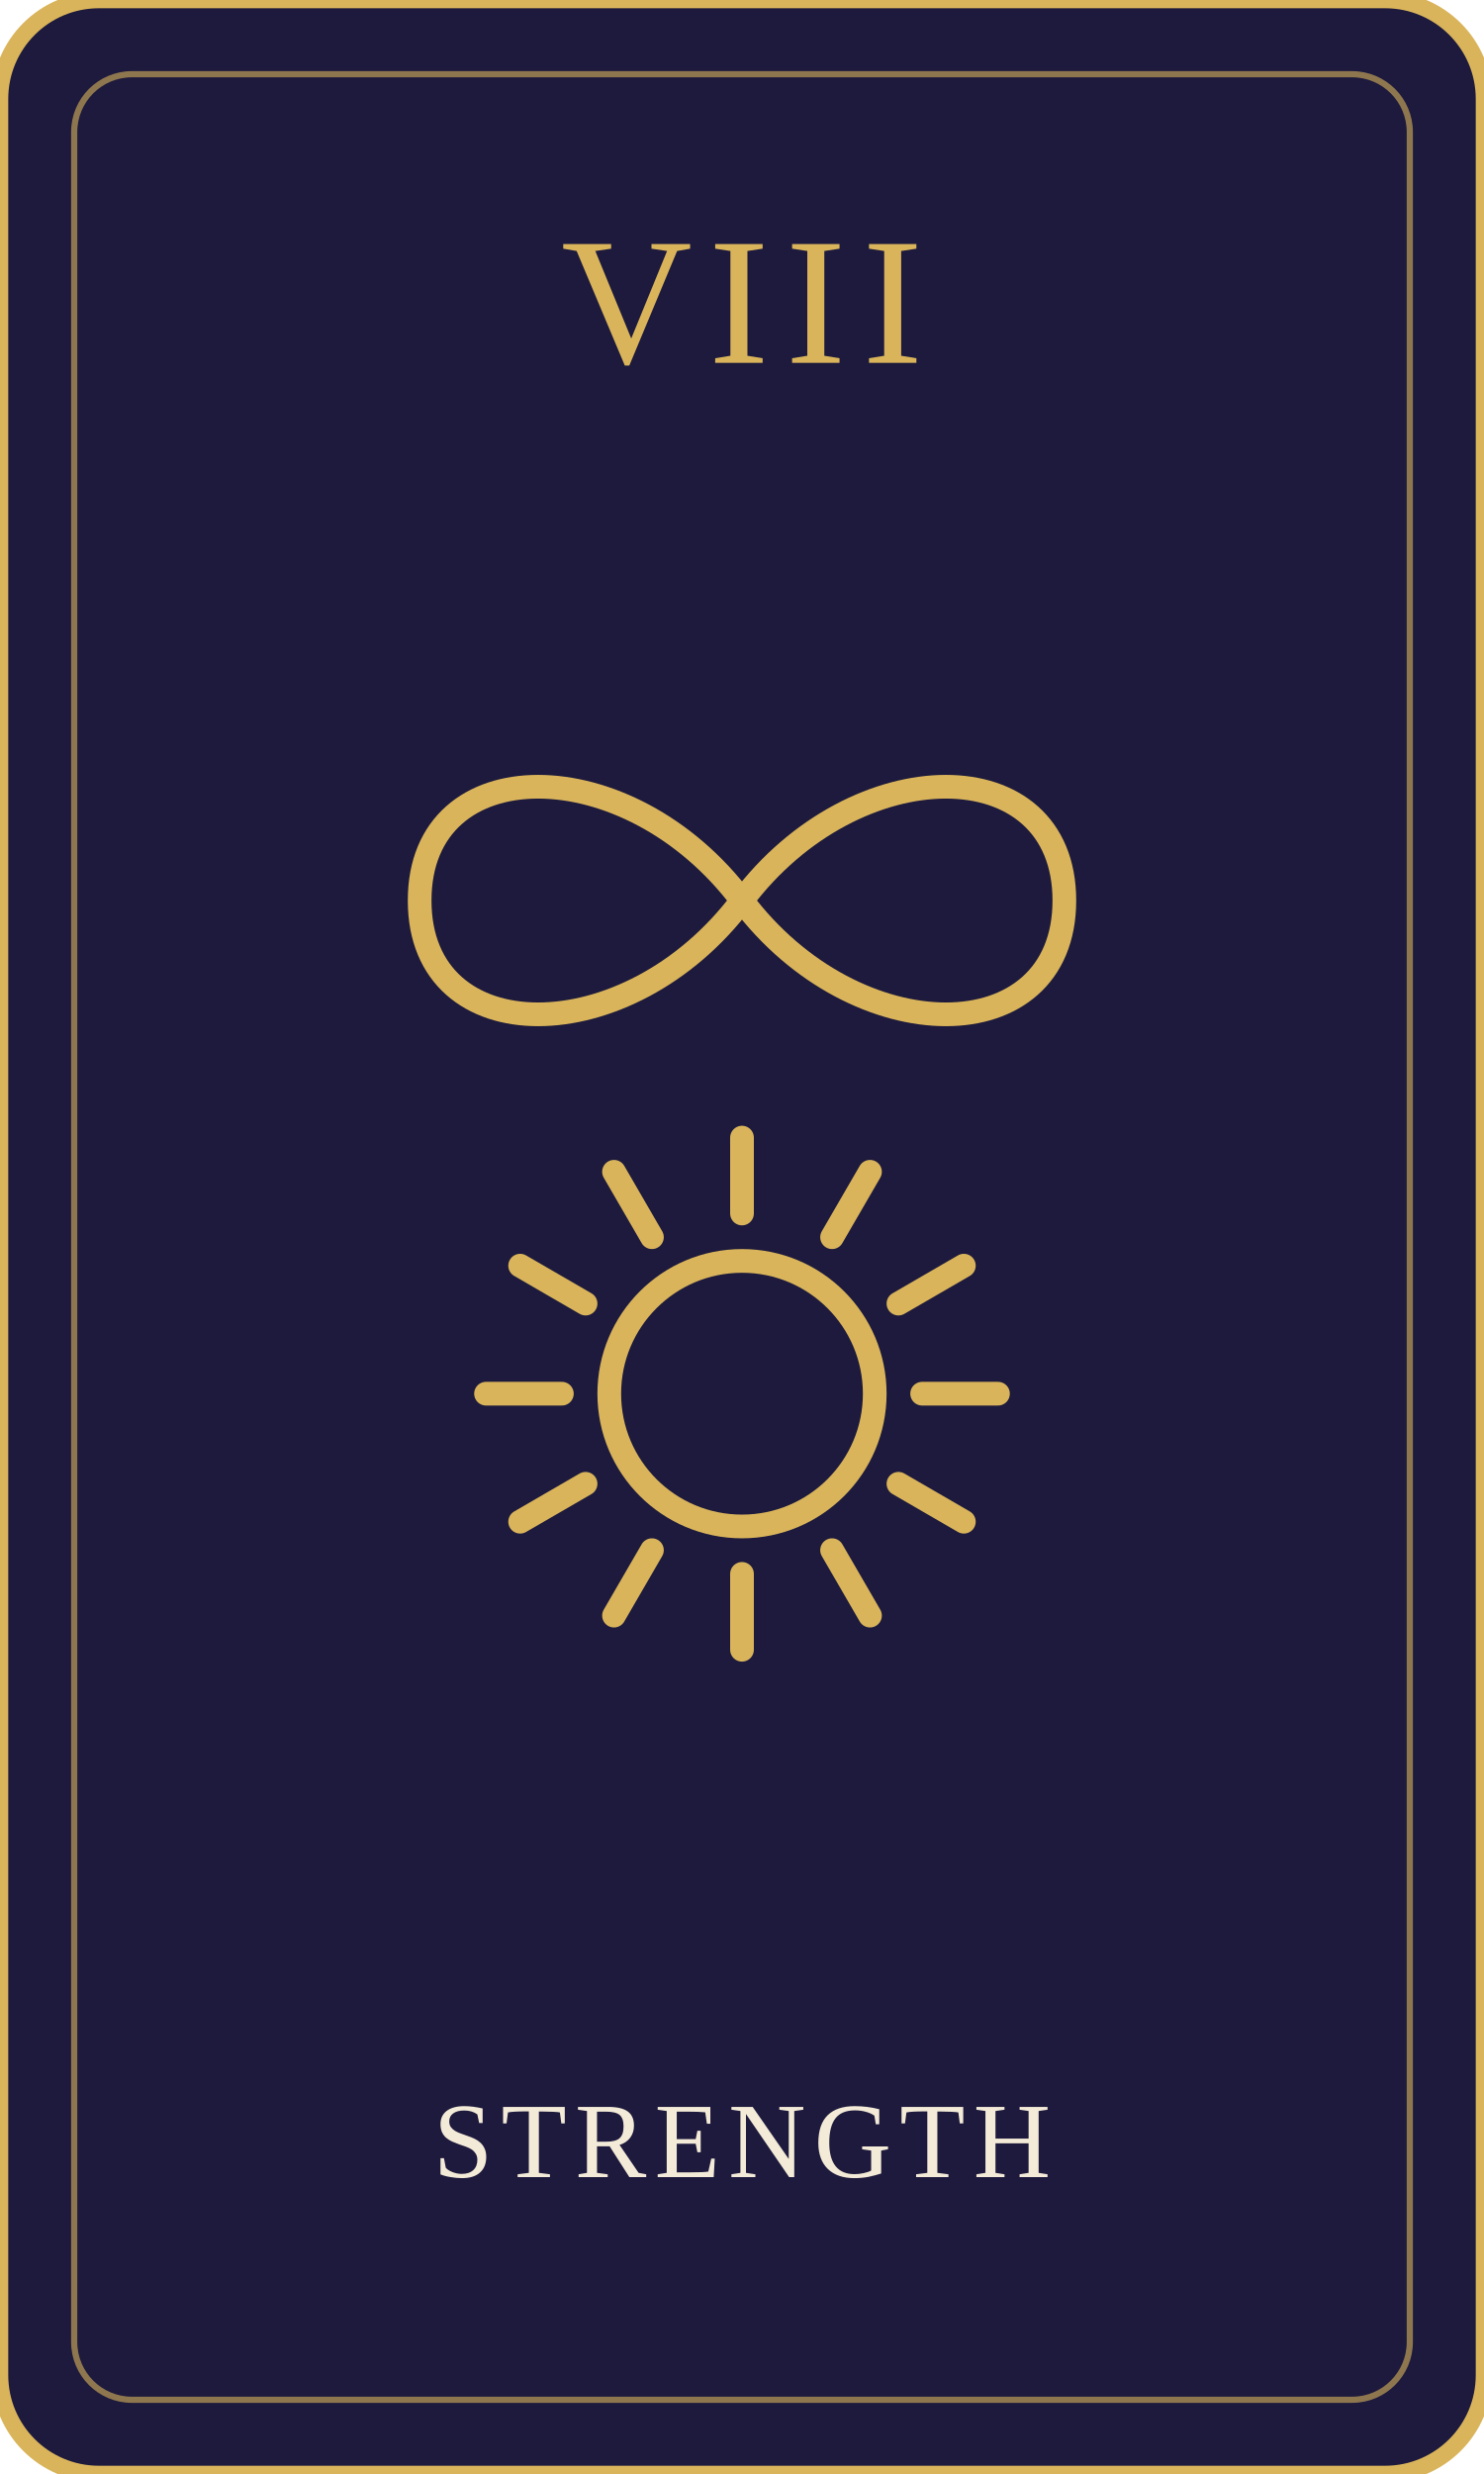
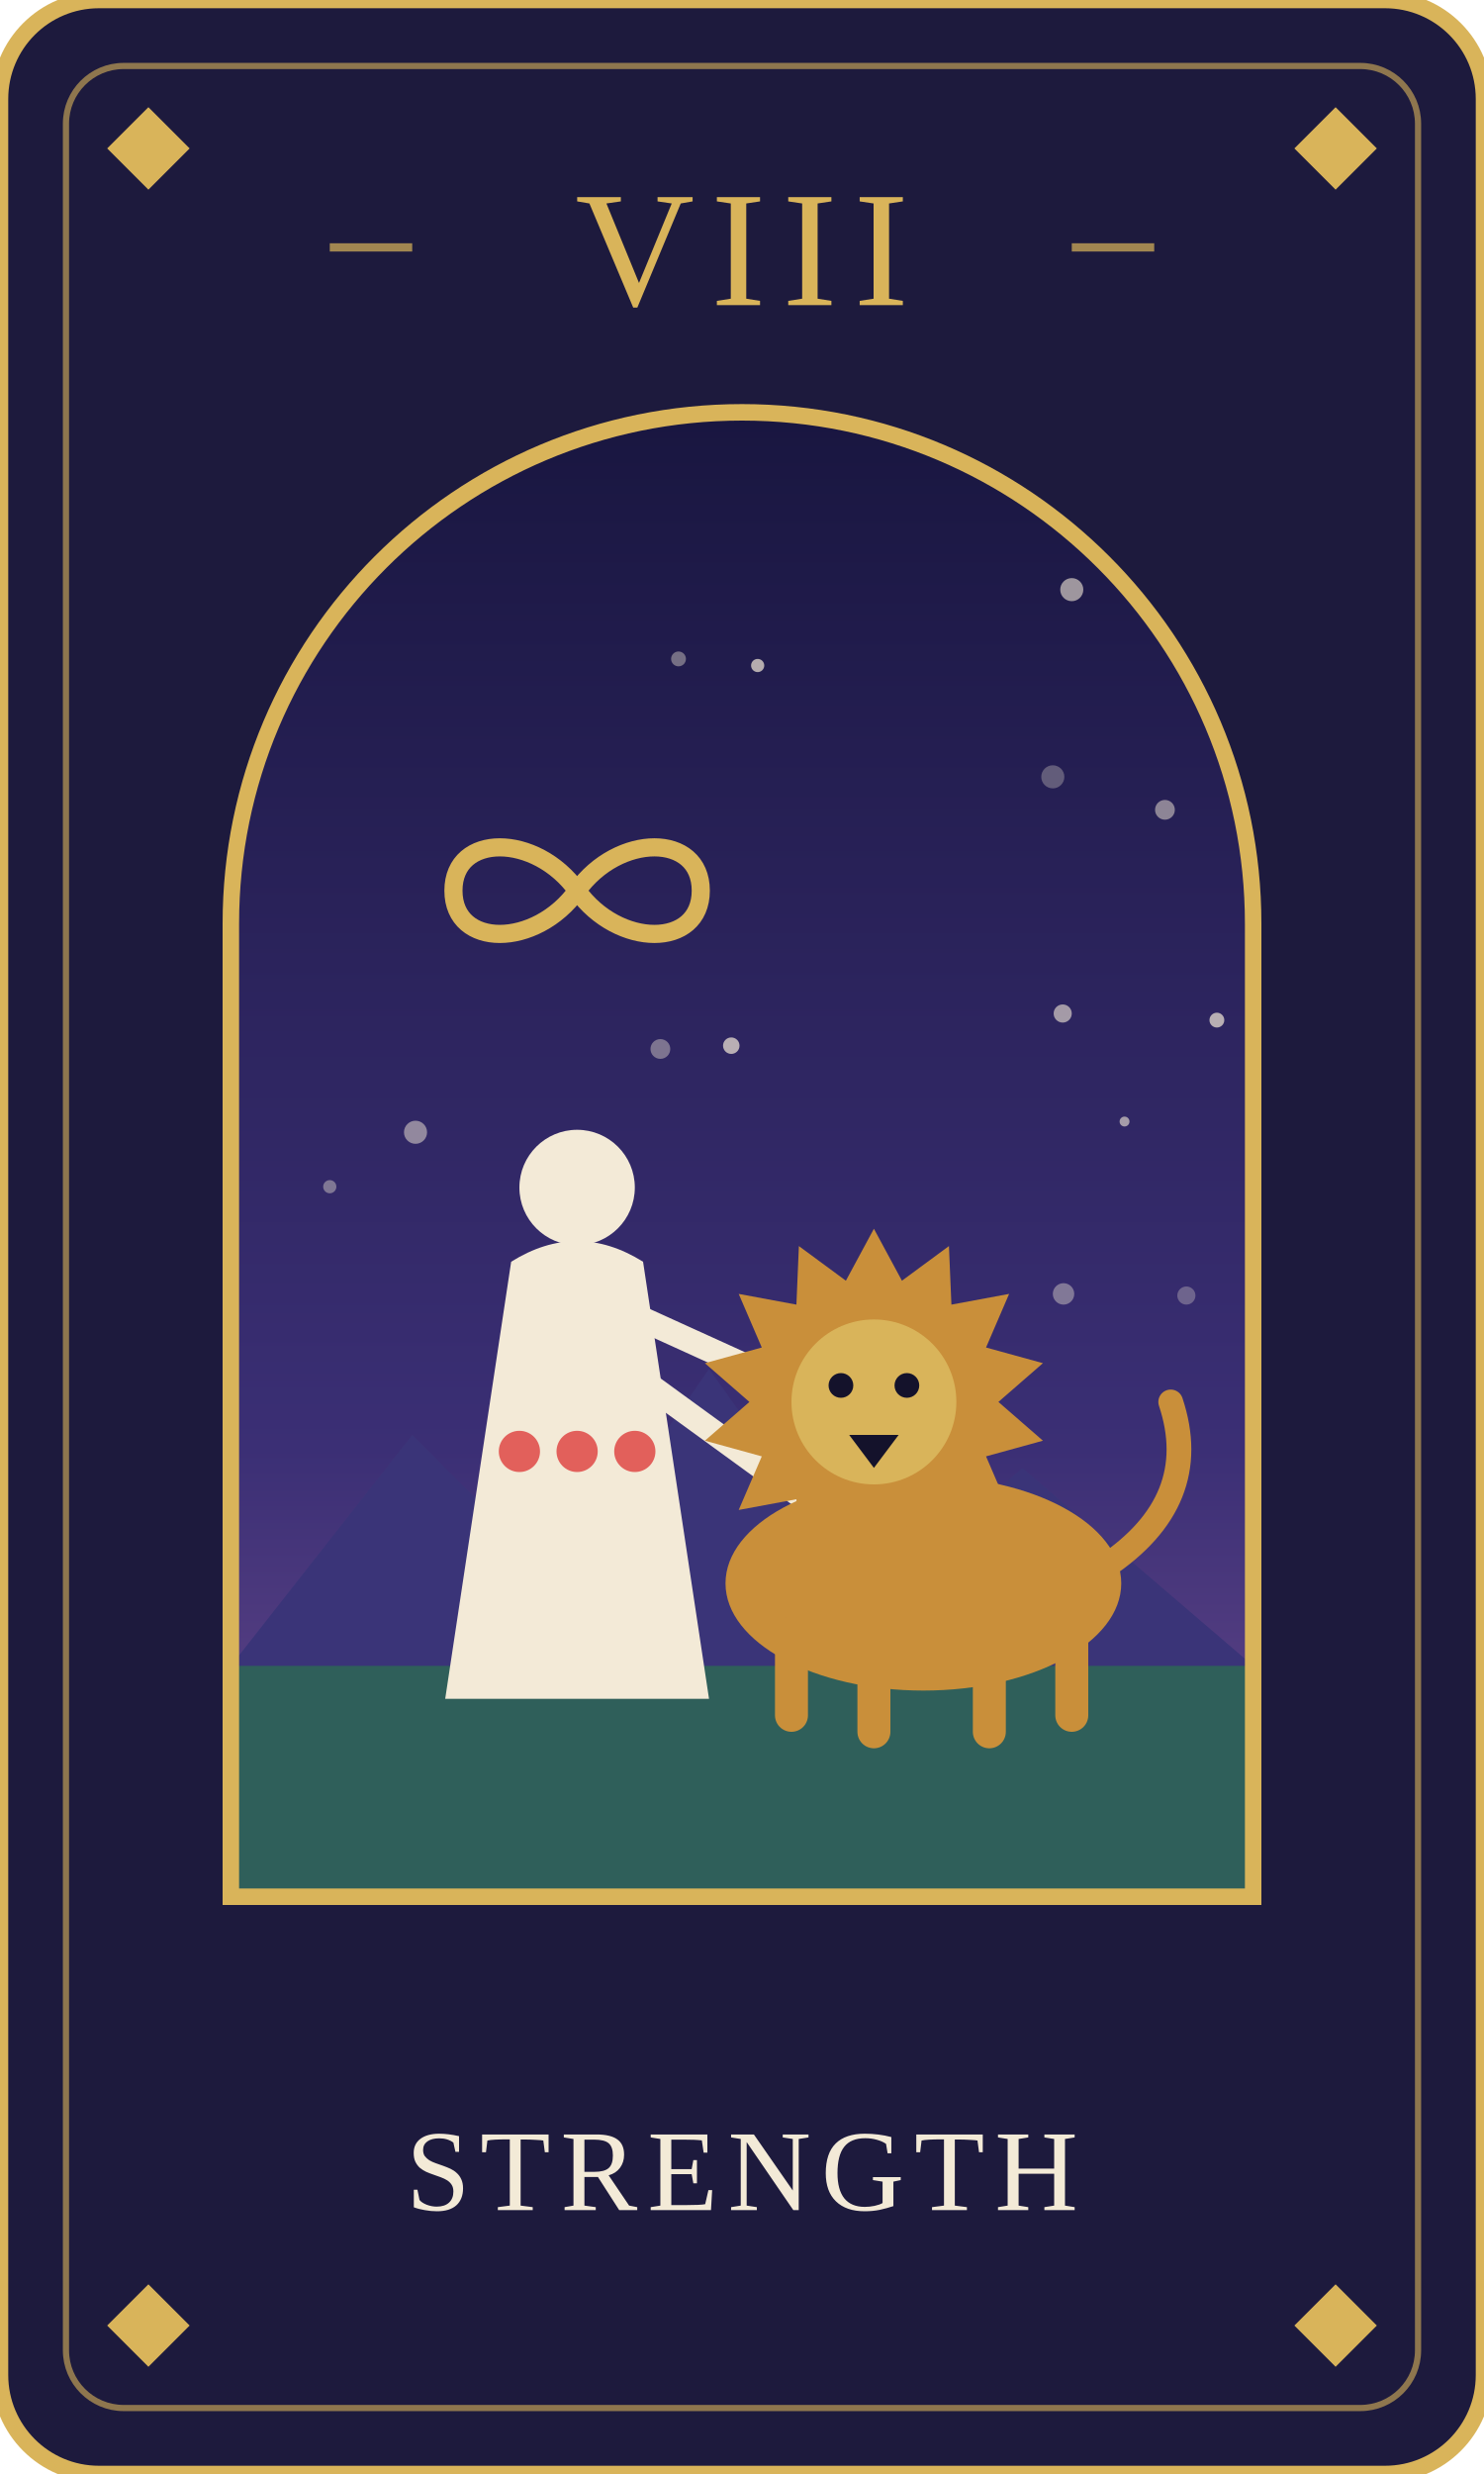
<svg xmlns="http://www.w3.org/2000/svg" width="180" height="300" viewBox="0 0 180 300">
  <g>
+     <defs>
+       <linearGradient id="ds-sky" x1="0" y1="0" x2="0" y2="1">
+         <stop offset="0" stop-color="#191640" />
+         <stop offset="0.7" stop-color="#3b2f75" />
+         <stop offset="1" stop-color="#6a4a8c" />
+       </linearGradient>
+       <clipPath id="ds-arch">
+         <path d="M-62 78V-40A62 62 0 0 1 62 -40V78Z" />
+       </clipPath>
+     </defs>
    <rect width="180" height="300" rx="12" fill="#1d1a3d" stroke="#d9b45a" stroke-width="2" />
-     <rect x="9" y="9" width="162" height="282" rx="7" fill="none" stroke="#d9b45a" stroke-width="0.75" opacity="0.6" />
-     <text x="90" y="44" font-family="Georgia, 'Times New Roman', serif" font-size="22" font-weight="normal" fill="#d9b45a" text-anchor="middle" letter-spacing="2" opacity="1">VIII</text>
-     <g transform="translate(90 146) scale(1.15)" fill="none" stroke="#d9b45a" color="#d9b45a" stroke-width="2.5" stroke-linejoin="round" stroke-linecap="round">
-       <path d="M0 0C12 -16 34 -16 34 0C34 16 12 16 0 0C-12 -16 -34 -16 -34 0C-34 16 -12 16 0 0" transform="translate(0 -32)" />
-       <g transform="translate(0 20)">
-         <circle r="14" />
-         <path d="M19 0L27 0M16.5 9.5L23.4 13.5M9.5 16.5L13.5 23.4M0 19L0 27M-9.5 16.5L-13.5 23.4M-16.5 9.5L-23.4 13.5M-19 0L-27 0M-16.5 -9.5L-23.4 -13.5M-9.5 -16.5L-13.5 -23.4M0 -19L0 -27M9.5 -16.5L13.5 -23.4M16.5 -9.5L23.4 -13.5" />
+     <rect x="8" y="8" width="164" height="284" rx="7" fill="none" stroke="#d9b45a" stroke-width="0.75" opacity="0.6" />
+     <path d="M18 13L23 18L18 23L13 18Z" fill="#d9b45a" />
+     <path d="M162 13L167 18L162 23L157 18Z" fill="#d9b45a" />
+     <path d="M18 277L23 282L18 287L13 282Z" fill="#d9b45a" />
+     <path d="M162 277L167 282L162 287L157 282Z" fill="#d9b45a" />
+     <path d="M40 30H50M130 30H140" stroke="#d9b45a" stroke-width="1" opacity="0.7" />
+     <text x="90" y="37" font-family="Georgia, 'Times New Roman', serif" font-size="20" font-weight="normal" fill="#d9b45a" text-anchor="middle" letter-spacing="2" opacity="1">VIII</text>
+     <g transform="translate(90 152)">
+       <path d="M-62 78V-40A62 62 0 0 1 62 -40V78Z" fill="url(#ds-sky)" />
+       <g clip-path="url(#ds-arch)">
+         <circle cx="-50" cy="-8.1" r="0.8" fill="#f3ead7" opacity="0.4" />
+         <circle cx="38.9" cy="-29.1" r="1.1" fill="#f3ead7" opacity="0.6" />
+         <circle cx="46.4" cy="-16" r="0.6" fill="#f3ead7" opacity="0.6" />
+         <circle cx="40" cy="-80.5" r="1.4" fill="#f3ead7" opacity="0.6" />
+         <circle cx="-1.3" cy="-25.2" r="1" fill="#f3ead7" opacity="0.7" />
+         <circle cx="-39.6" cy="-14.7" r="1.4" fill="#f3ead7" opacity="0.5" />
+         <circle cx="-9.9" cy="-24.8" r="1.2" fill="#f3ead7" opacity="0.4" />
+         <circle cx="57.6" cy="-28.3" r="0.9" fill="#f3ead7" opacity="0.7" />
+         <circle cx="37.7" cy="-57.8" r="1.4" fill="#f3ead7" opacity="0.3" />
+         <circle cx="1.9" cy="-71.3" r="0.8" fill="#f3ead7" opacity="0.7" />
+         <circle cx="53.9" cy="5.1" r="1.1" fill="#f3ead7" opacity="0.3" />
+         <circle cx="39" cy="4.9" r="1.3" fill="#f3ead7" opacity="0.4" />
+         <circle cx="-7.7" cy="-72.1" r="0.9" fill="#f3ead7" opacity="0.4" />
+         <circle cx="51.3" cy="-53.8" r="1.2" fill="#f3ead7" opacity="0.5" />
+         <path d="M-62 50L-40 22L-22 40L-4 14L16 42L34 26L62 50V80H-62Z" fill="#3a3478" />
+         <rect x="-62" y="50" width="124" height="30" fill="#2f5f5a" />
+         <g transform="translate(-20 -44)">
+           <path d="M0 0C5 -7 15 -7 15 0C15 7 5 7 0 0C-5 -7 -15 -7 -15 0C-15 7 -5 7 0 0" fill="none" stroke="#d9b45a" stroke-width="2.2" stroke-linecap="round" stroke-linejoin="round" />
+         </g>
+         <g transform="translate(-20 54) scale(1)">
+           <path d="M-8 -53Q0 -58 8 -53L16 0H-16Z" fill="#f3ead7" />
+           <circle cx="0" cy="-62" r="7" fill="#f3ead7" />
+           <circle cx="-7" cy="-30" r="2.5" fill="#e2605b" />
+           <circle cx="0" cy="-30" r="2.5" fill="#e2605b" />
+           <circle cx="7" cy="-30" r="2.5" fill="#e2605b" />
+           <path d="M8 -46L30 -36M6 -40L28 -24" fill="none" stroke="#f3ead7" stroke-width="3" stroke-linecap="round" stroke-linejoin="round" />
+         </g>
+         <ellipse cx="22" cy="40" rx="24" ry="13" fill="#c98f3a" />
+         <path d="M44 38Q56 30 52 18" fill="none" stroke="#c98f3a" stroke-width="3" stroke-linecap="round" stroke-linejoin="round" />
+         <path d="M6 46V56M16 50V58M30 50V58M40 46V56" fill="none" stroke="#c98f3a" stroke-width="4" stroke-linecap="round" stroke-linejoin="round" />
+         <polygon points="16,-3 19.4,3.3 25.1,-0.9 25.4,6.2 32.4,4.9 29.6,11.4 36.5,13.3 31.1,18 36.5,22.7 29.6,24.6 32.4,31.1 25.4,29.8 25.1,36.9 19.4,32.7 16,39 12.6,32.7 6.9,36.9 6.6,29.8 -0.4,31.1 2.4,24.6 -4.5,22.7 0.9,18 -4.5,13.3 2.4,11.4 -0.4,4.9 6.6,6.2 6.9,-0.9 12.6,3.3" fill="#c98f3a" />
+         <circle cx="16" cy="18" r="10" fill="#d9b45a" />
+         <circle cx="12" cy="16" r="1.5" fill="#14122b" />
+         <circle cx="20" cy="16" r="1.5" fill="#14122b" />
+         <path d="M13 22H19L16 26Z" fill="#14122b" />
      </g>
+       <path d="M-62 78V-40A62 62 0 0 1 62 -40V78Z" fill="none" stroke="#d9b45a" stroke-width="2" />
    </g>
-     <text x="90" y="264" font-family="Georgia, 'Times New Roman', serif" font-size="13" font-weight="normal" fill="#f3ead7" text-anchor="middle" letter-spacing="1" opacity="1">STRENGTH</text>
+     <text x="90" y="268" font-family="Georgia, 'Times New Roman', serif" font-size="14" font-weight="normal" fill="#f3ead7" text-anchor="middle" letter-spacing="1.2" opacity="1">STRENGTH</text>
  </g>
</svg>
